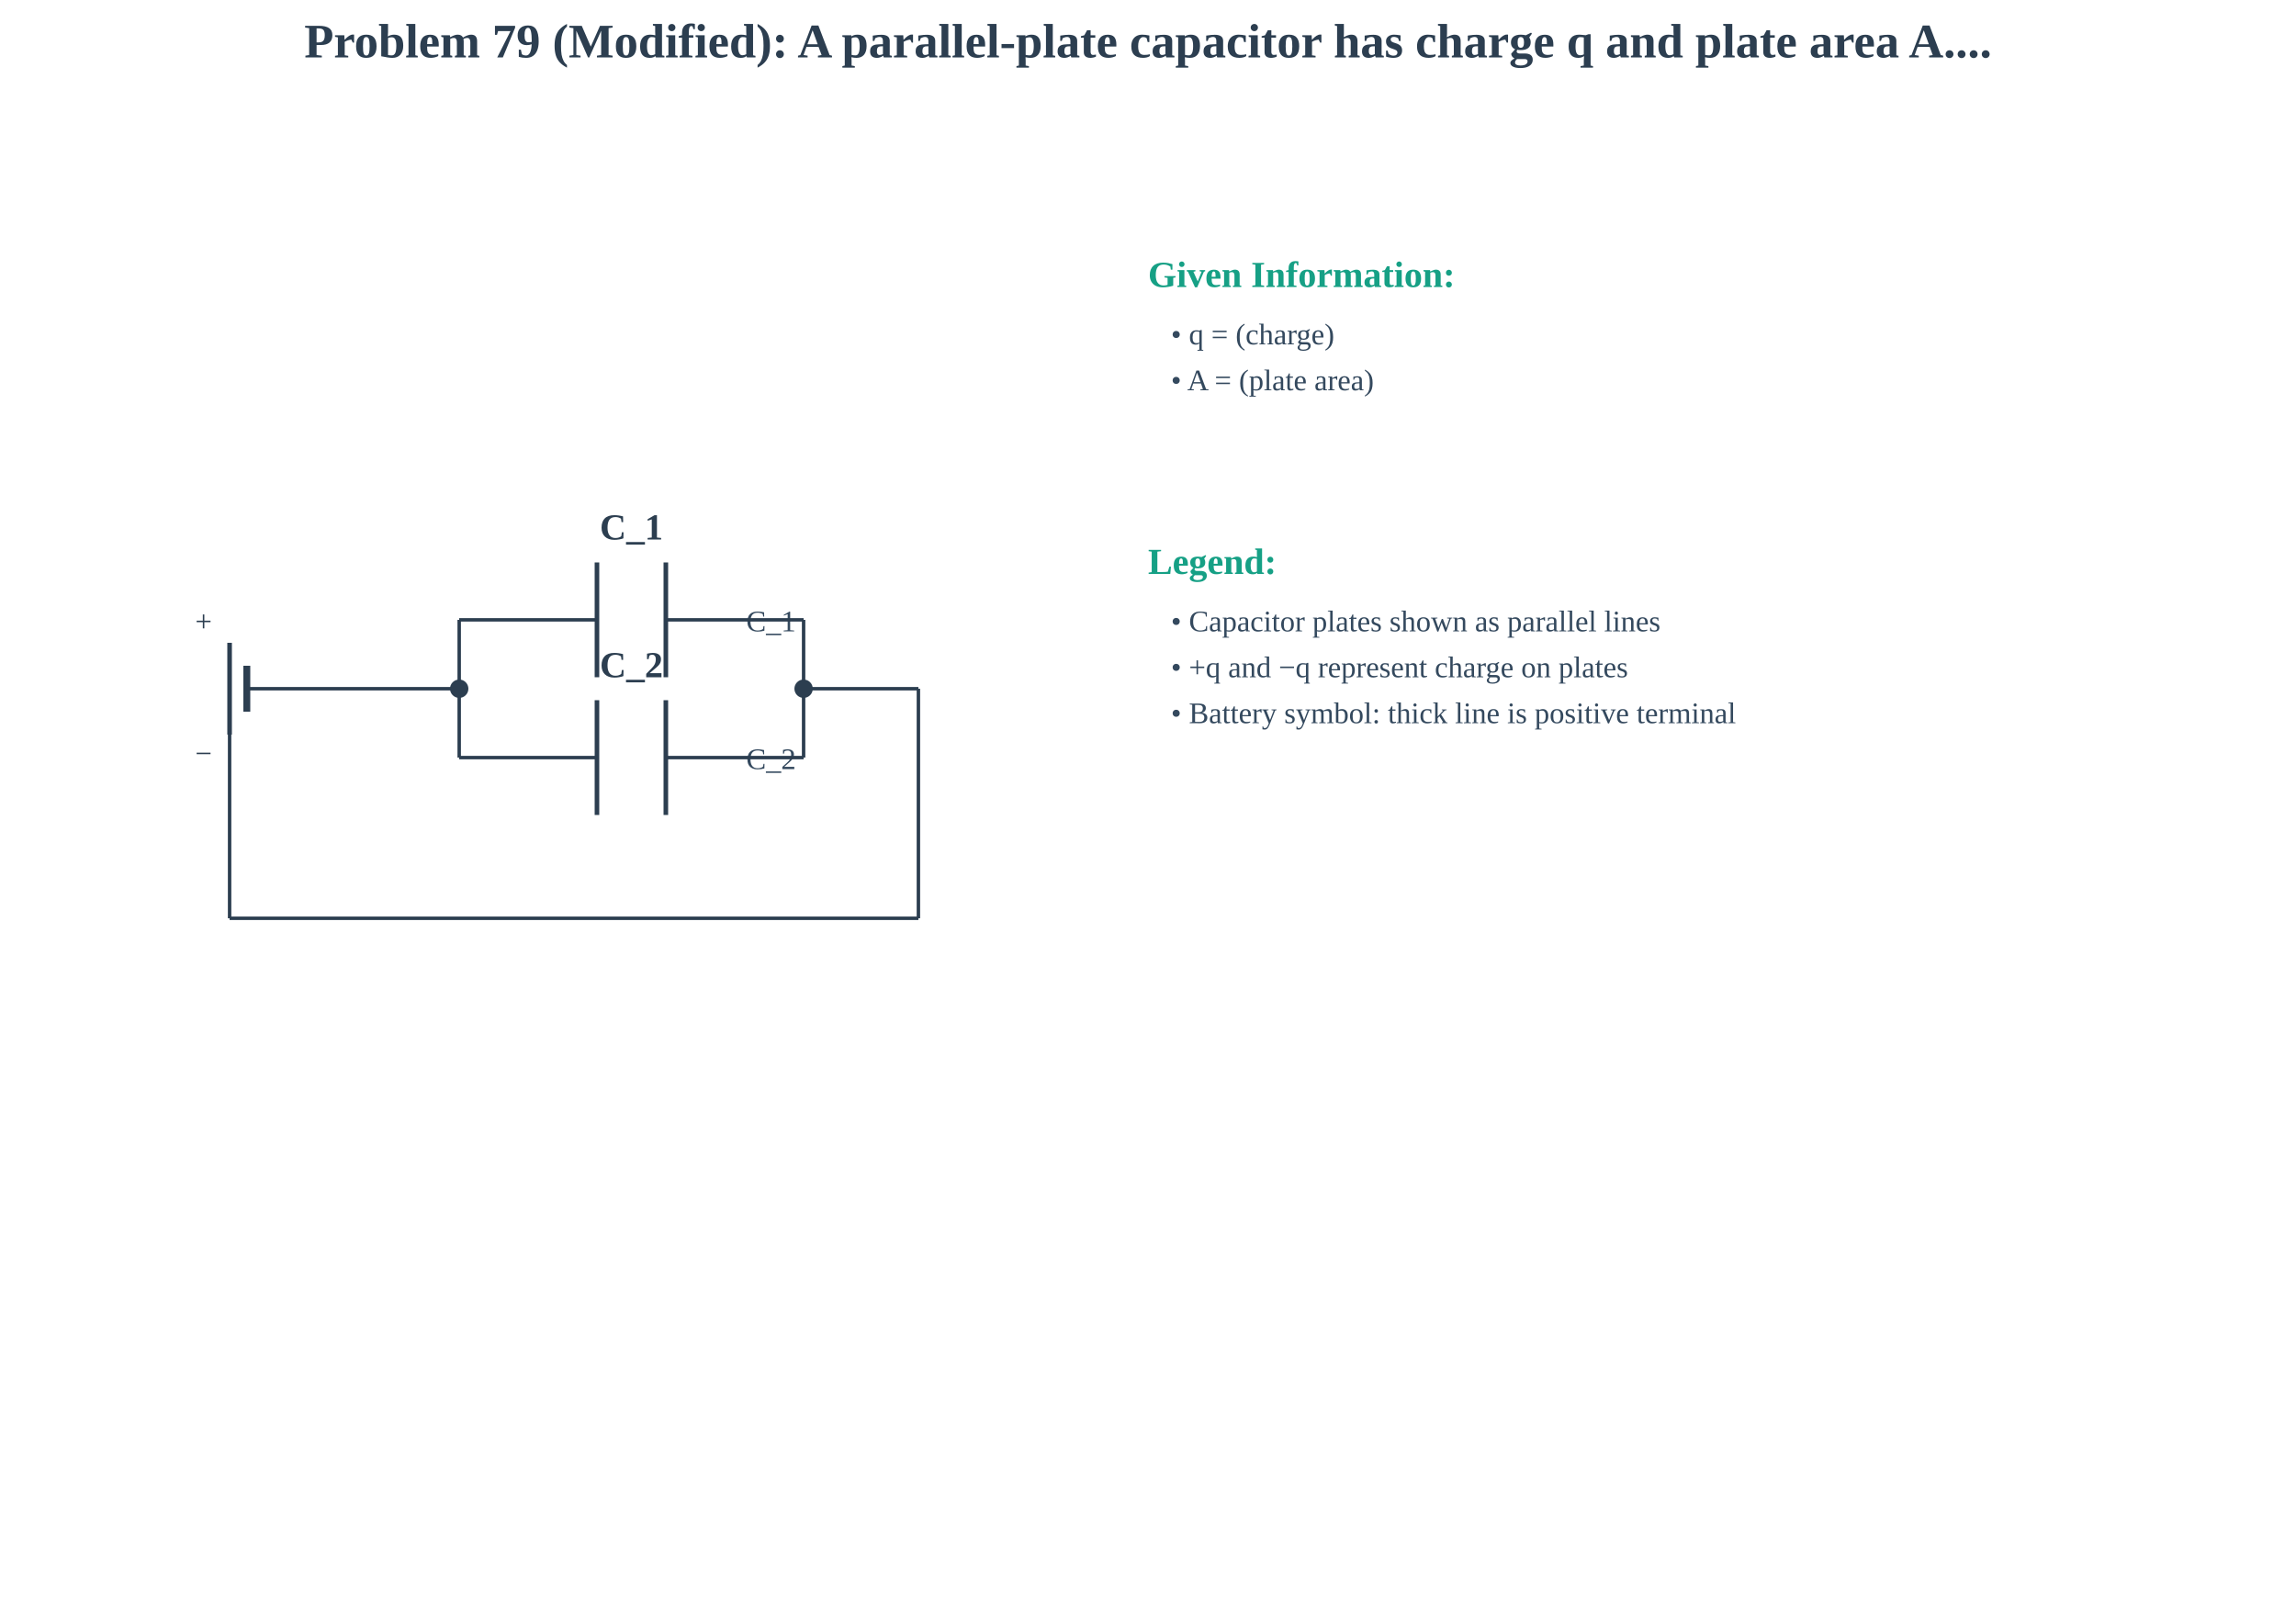
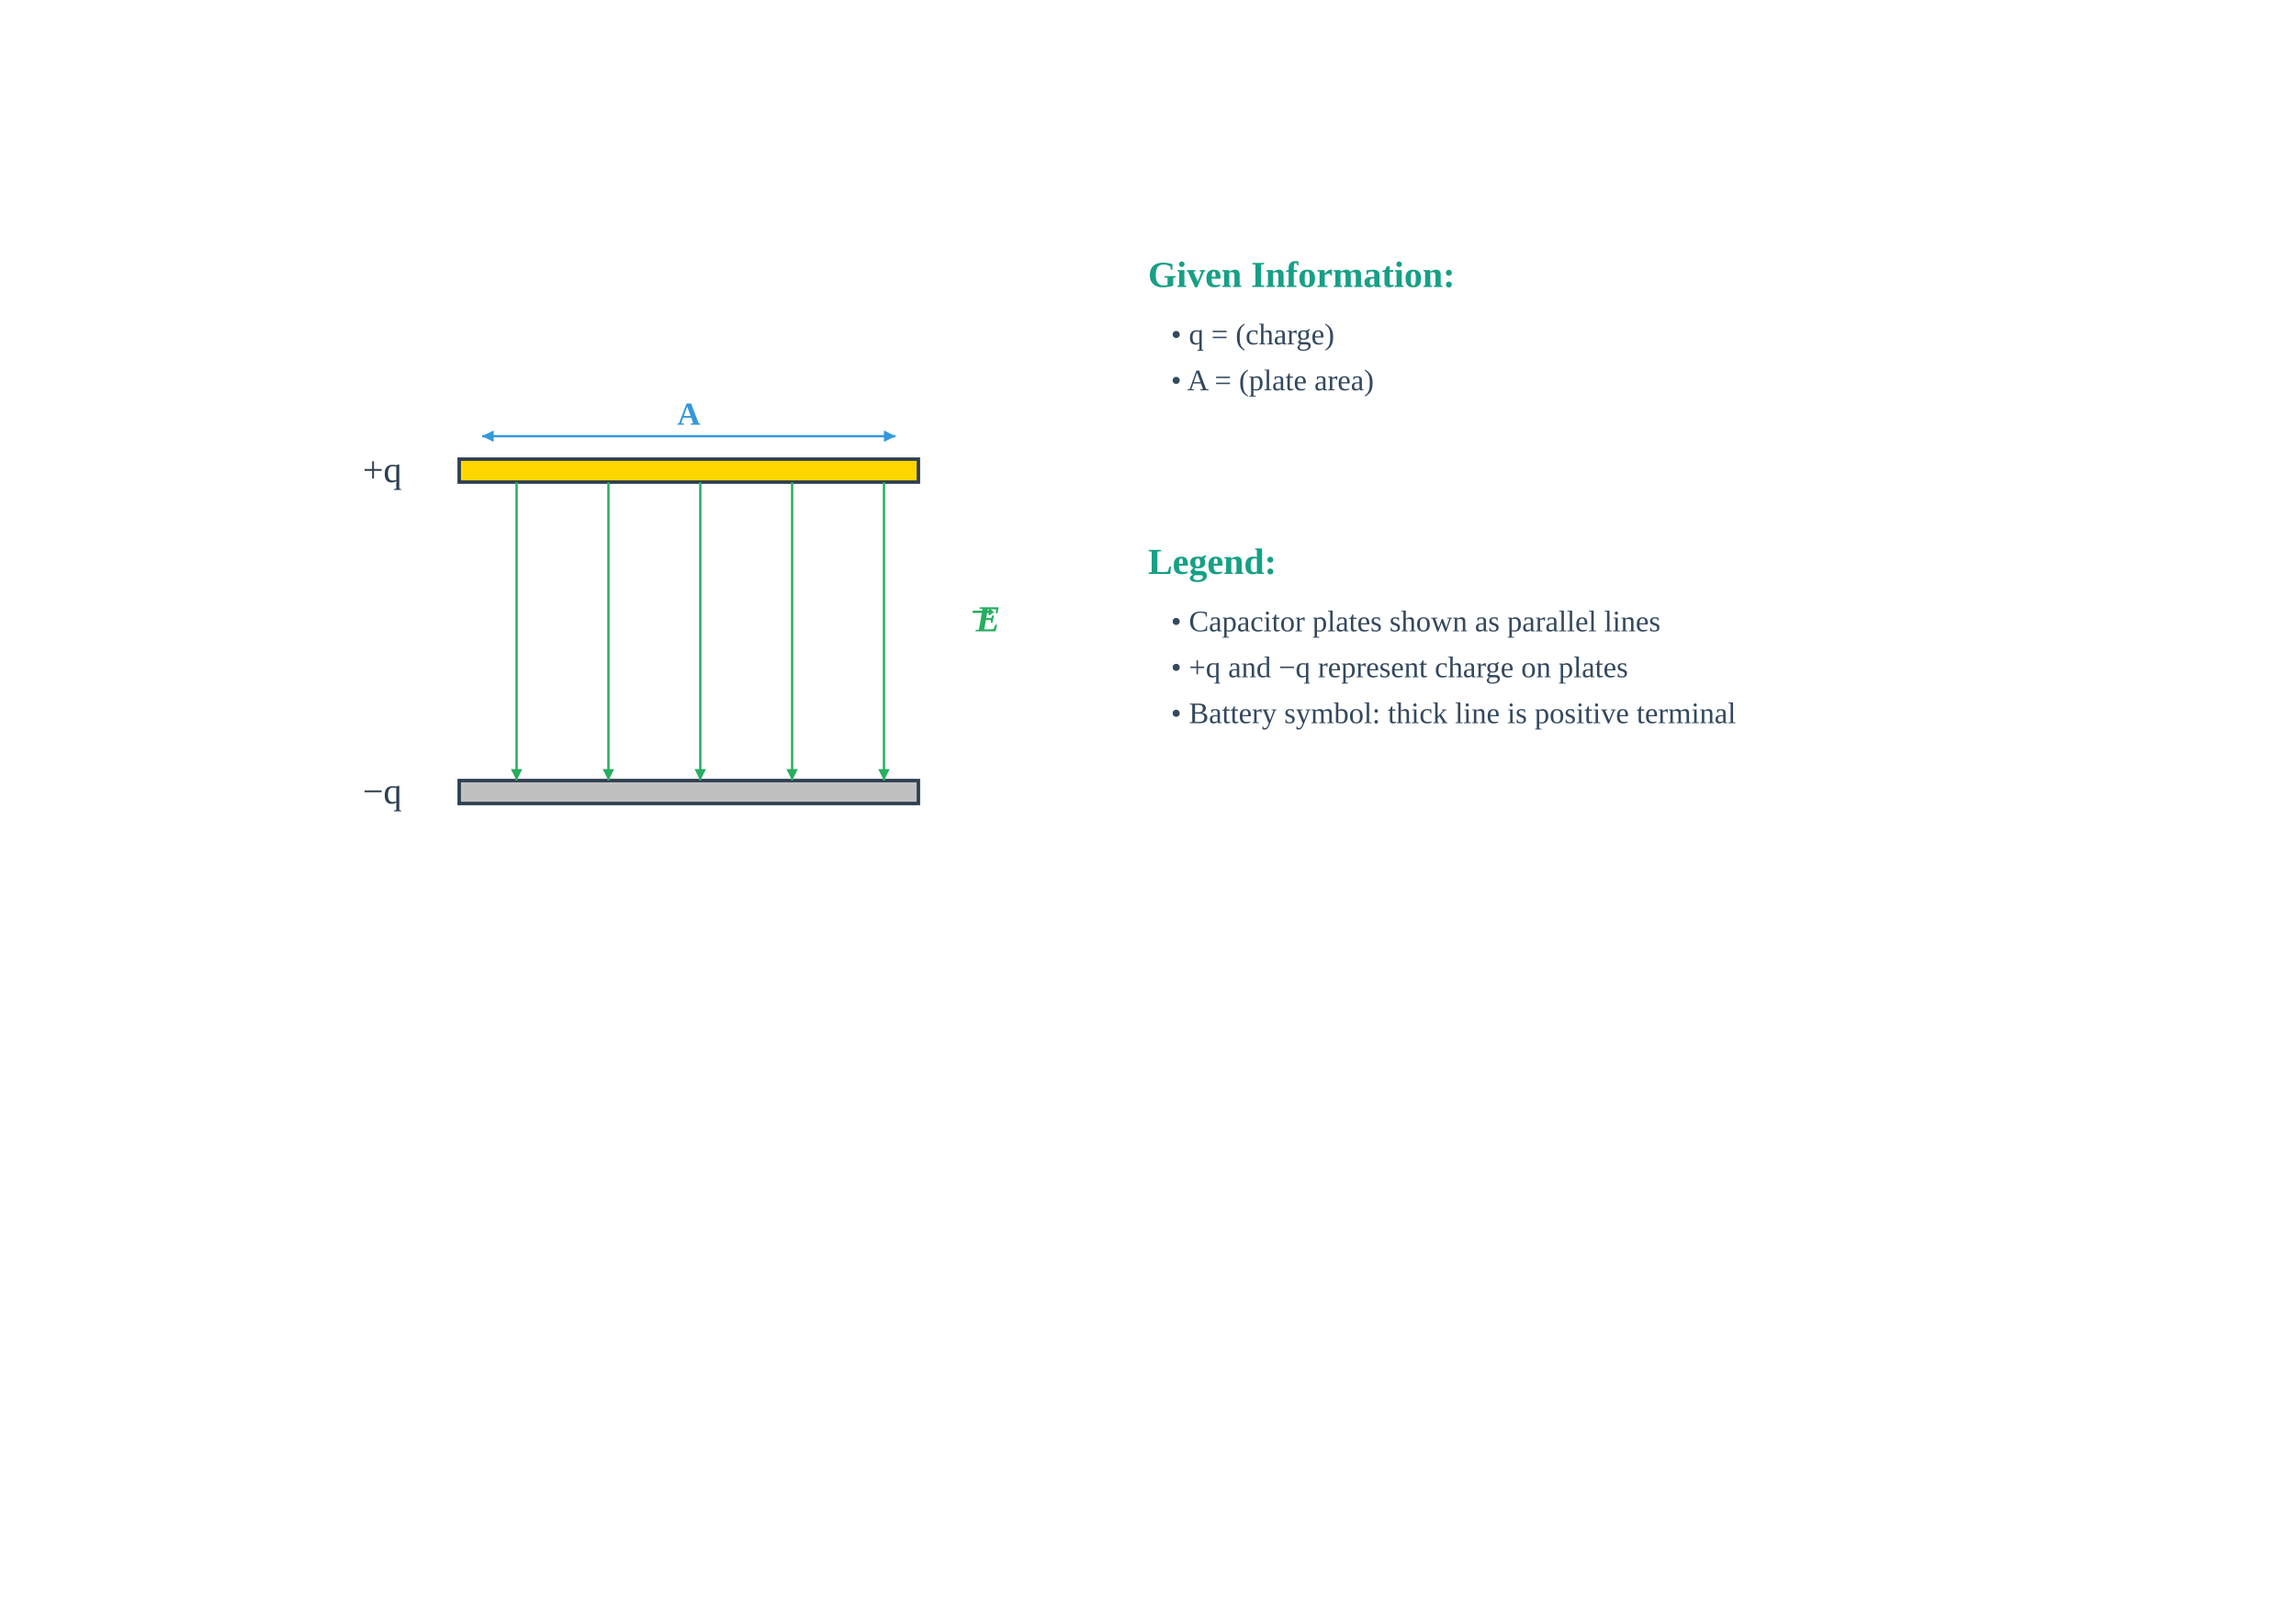
<svg xmlns="http://www.w3.org/2000/svg" viewBox="0 0 2000 1400">
  <rect width="2000" height="1400" fill="#ffffff" />
  <defs>
    <marker id="arrowRed" markerWidth="5" markerHeight="5" refX="5" refY="2.5" orient="auto">
      <path d="M 0 0 L 5 2.5 L 0 5 z" fill="#e74c3c" />
    </marker>
    <marker id="arrowBlue" markerWidth="5" markerHeight="5" refX="5" refY="2.5" orient="auto">
      <path d="M 0 0 L 5 2.5 L 0 5 z" fill="#3498db" />
    </marker>
    <marker id="arrowGreen" markerWidth="5" markerHeight="5" refX="5" refY="2.5" orient="auto">
      <path d="M 0 0 L 5 2.5 L 0 5 z" fill="#27ae60" />
    </marker>
    <marker id="arrowPurple" markerWidth="5" markerHeight="5" refX="5" refY="2.5" orient="auto">
      <path d="M 0 0 L 5 2.5 L 0 5 z" fill="#9b59b6" />
    </marker>
    <marker id="arrowOrange" markerWidth="5" markerHeight="5" refX="5" refY="2.5" orient="auto">
      <path d="M 0 0 L 5 2.5 L 0 5 z" fill="#e67e22" />
    </marker>
+     <marker id="arrowBlueReverse" markerWidth="5" markerHeight="5" refX="0" refY="2.5" orient="auto">
+       <path d="M 5 0 L 0 2.5 L 5 5 z" fill="#3498db" />
+     </marker>
+     <marker id="arrowOrangeReverse" markerWidth="5" markerHeight="5" refX="0" refY="2.5" orient="auto">
+       <path d="M 5 0 L 0 2.5 L 5 5 z" fill="#e67e22" />
+     </marker>
  </defs>
-   <text x="1000" y="50" text-anchor="middle" font-size="42" font-weight="bold" fill="#2c3e50">Problem 79 (Modified): A parallel-plate capacitor has charge q and plate area A....</text>
  <g id="main-diagram">
-     <line x1="200" y1="560" x2="200" y2="640" stroke="#2c3e50" stroke-width="4" />
-     <line x1="215" y1="580" x2="215" y2="620" stroke="#2c3e50" stroke-width="6" />
-     <text x="170" y="550" font-size="26" fill="#2c3e50">+</text>
-     <text x="170" y="665" font-size="26" fill="#2c3e50">−</text>
-     <circle cx="400" cy="600" r="8" fill="#2c3e50" />
-     <circle cx="700" cy="600" r="8" fill="#2c3e50" />
-     <line x1="520" y1="490" x2="520" y2="590" stroke="#2c3e50" stroke-width="4" />
-     <line x1="580" y1="490" x2="580" y2="590" stroke="#2c3e50" stroke-width="4" />
-     <text x="550" y="470" text-anchor="middle" font-size="32" font-weight="bold" fill="#2c3e50">C_1</text>
-     <text x="650" y="550" text-anchor="start" font-size="26" fill="#34495e">C_1</text>
-     <line x1="400" y1="600" x2="400" y2="540" stroke="#2c3e50" stroke-width="3" />
-     <line x1="400" y1="540" x2="520" y2="540" stroke="#2c3e50" stroke-width="3" />
-     <line x1="580" y1="540" x2="700" y2="540" stroke="#2c3e50" stroke-width="3" />
-     <line x1="700" y1="540" x2="700" y2="600" stroke="#2c3e50" stroke-width="3" />
-     <line x1="520" y1="610" x2="520" y2="710" stroke="#2c3e50" stroke-width="4" />
-     <line x1="580" y1="610" x2="580" y2="710" stroke="#2c3e50" stroke-width="4" />
-     <text x="550" y="590" text-anchor="middle" font-size="32" font-weight="bold" fill="#2c3e50">C_2</text>
-     <text x="650" y="670" text-anchor="start" font-size="26" fill="#34495e">C_2</text>
-     <line x1="400" y1="600" x2="400" y2="660" stroke="#2c3e50" stroke-width="3" />
-     <line x1="400" y1="660" x2="520" y2="660" stroke="#2c3e50" stroke-width="3" />
-     <line x1="580" y1="660" x2="700" y2="660" stroke="#2c3e50" stroke-width="3" />
-     <line x1="700" y1="660" x2="700" y2="600" stroke="#2c3e50" stroke-width="3" />
-     <line x1="215" y1="600" x2="400" y2="600" stroke="#2c3e50" stroke-width="3" />
-     <line x1="700" y1="600" x2="800" y2="600" stroke="#2c3e50" stroke-width="3" />
-     <line x1="800" y1="600" x2="800" y2="800" stroke="#2c3e50" stroke-width="3" />
-     <line x1="800" y1="800" x2="200" y2="800" stroke="#2c3e50" stroke-width="3" />
-     <line x1="200" y1="800" x2="200" y2="640" stroke="#2c3e50" stroke-width="3" />
+     <rect x="400" y="400" width="400" height="20" fill="#FFD700" stroke="#2c3e50" stroke-width="3" />
+     <rect x="400" y="680" width="400" height="20" fill="#C0C0C0" stroke="#2c3e50" stroke-width="3" />
+     <text x="350" y="420" text-anchor="end" font-size="32" fill="#2c3e50">+q</text>
+     <text x="350" y="700" text-anchor="end" font-size="32" fill="#2c3e50">−q</text>
+     <line x1="450" y1="420" x2="450" y2="680" stroke="#27ae60" stroke-width="2" marker-end="url(#arrowGreen)" />
+     <line x1="530" y1="420" x2="530" y2="680" stroke="#27ae60" stroke-width="2" marker-end="url(#arrowGreen)" />
+     <line x1="610" y1="420" x2="610" y2="680" stroke="#27ae60" stroke-width="2" marker-end="url(#arrowGreen)" />
+     <line x1="690" y1="420" x2="690" y2="680" stroke="#27ae60" stroke-width="2" marker-end="url(#arrowGreen)" />
+     <line x1="770" y1="420" x2="770" y2="680" stroke="#27ae60" stroke-width="2" marker-end="url(#arrowGreen)" />
+     <text x="850" y="550" font-size="32" font-weight="bold" font-style="italic" fill="#27ae60">E</text>
+     <path d="M 848 533 L 864 533 L 862 531 M 864 533 L 862 535" stroke="#27ae60" stroke-width="2" fill="none" stroke-linecap="round" />
+     <line x1="420" y1="380" x2="780" y2="380" stroke="#3498db" stroke-width="2" marker-start="url(#arrowBlueReverse)" marker-end="url(#arrowBlue)" />
+     <text x="600" y="370" text-anchor="middle" font-size="28" font-weight="bold" fill="#3498db">A</text>
  </g>
  <g id="given-info">
    <text x="1000" y="250" font-size="32" font-weight="bold" fill="#16a085">Given Information:</text>
    <text x="1020" y="300" font-size="26" fill="#34495e">• q = (charge)</text>
    <text x="1020" y="340" font-size="26" fill="#34495e">• A = (plate area)</text>
  </g>
  <g id="legend">
    <text x="1000" y="500" font-size="32" font-weight="bold" fill="#16a085">Legend:</text>
    <text x="1020" y="550" font-size="26" fill="#34495e">• Capacitor plates shown as parallel lines</text>
    <text x="1020" y="590" font-size="26" fill="#34495e">• +q and −q represent charge on plates</text>
    <text x="1020" y="630" font-size="26" fill="#34495e">• Battery symbol: thick line is positive terminal</text>
  </g>
</svg>
